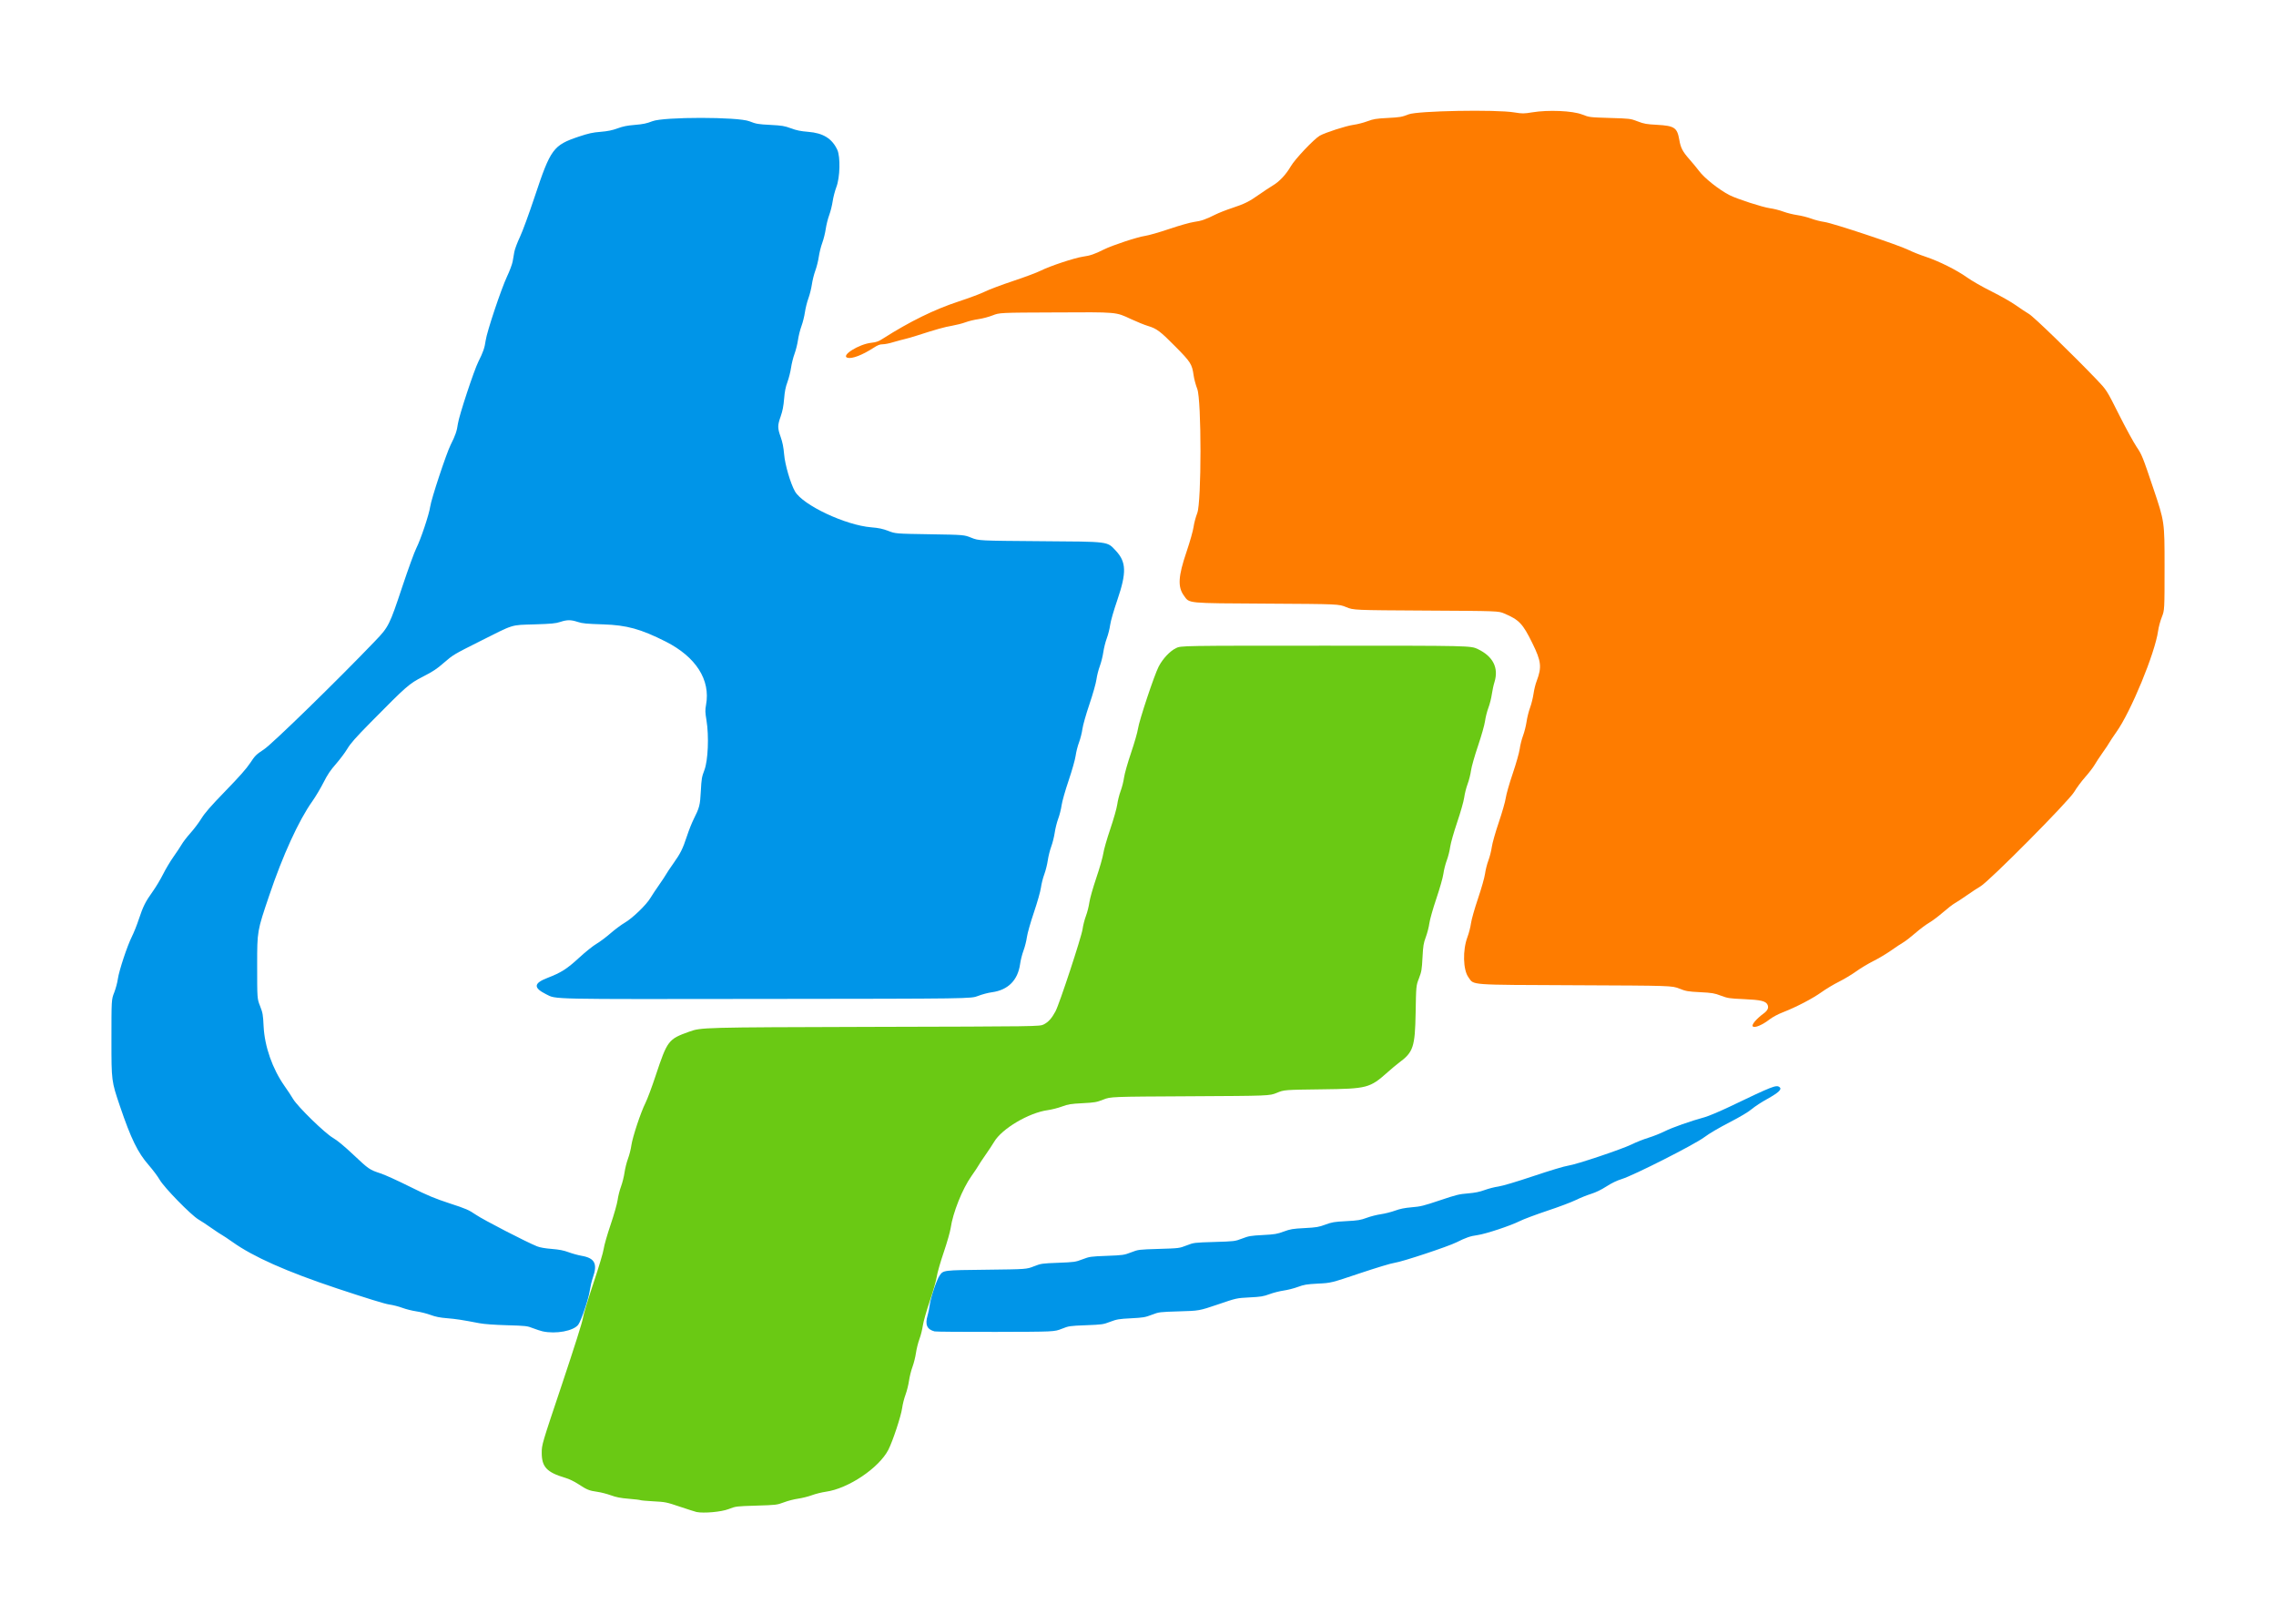
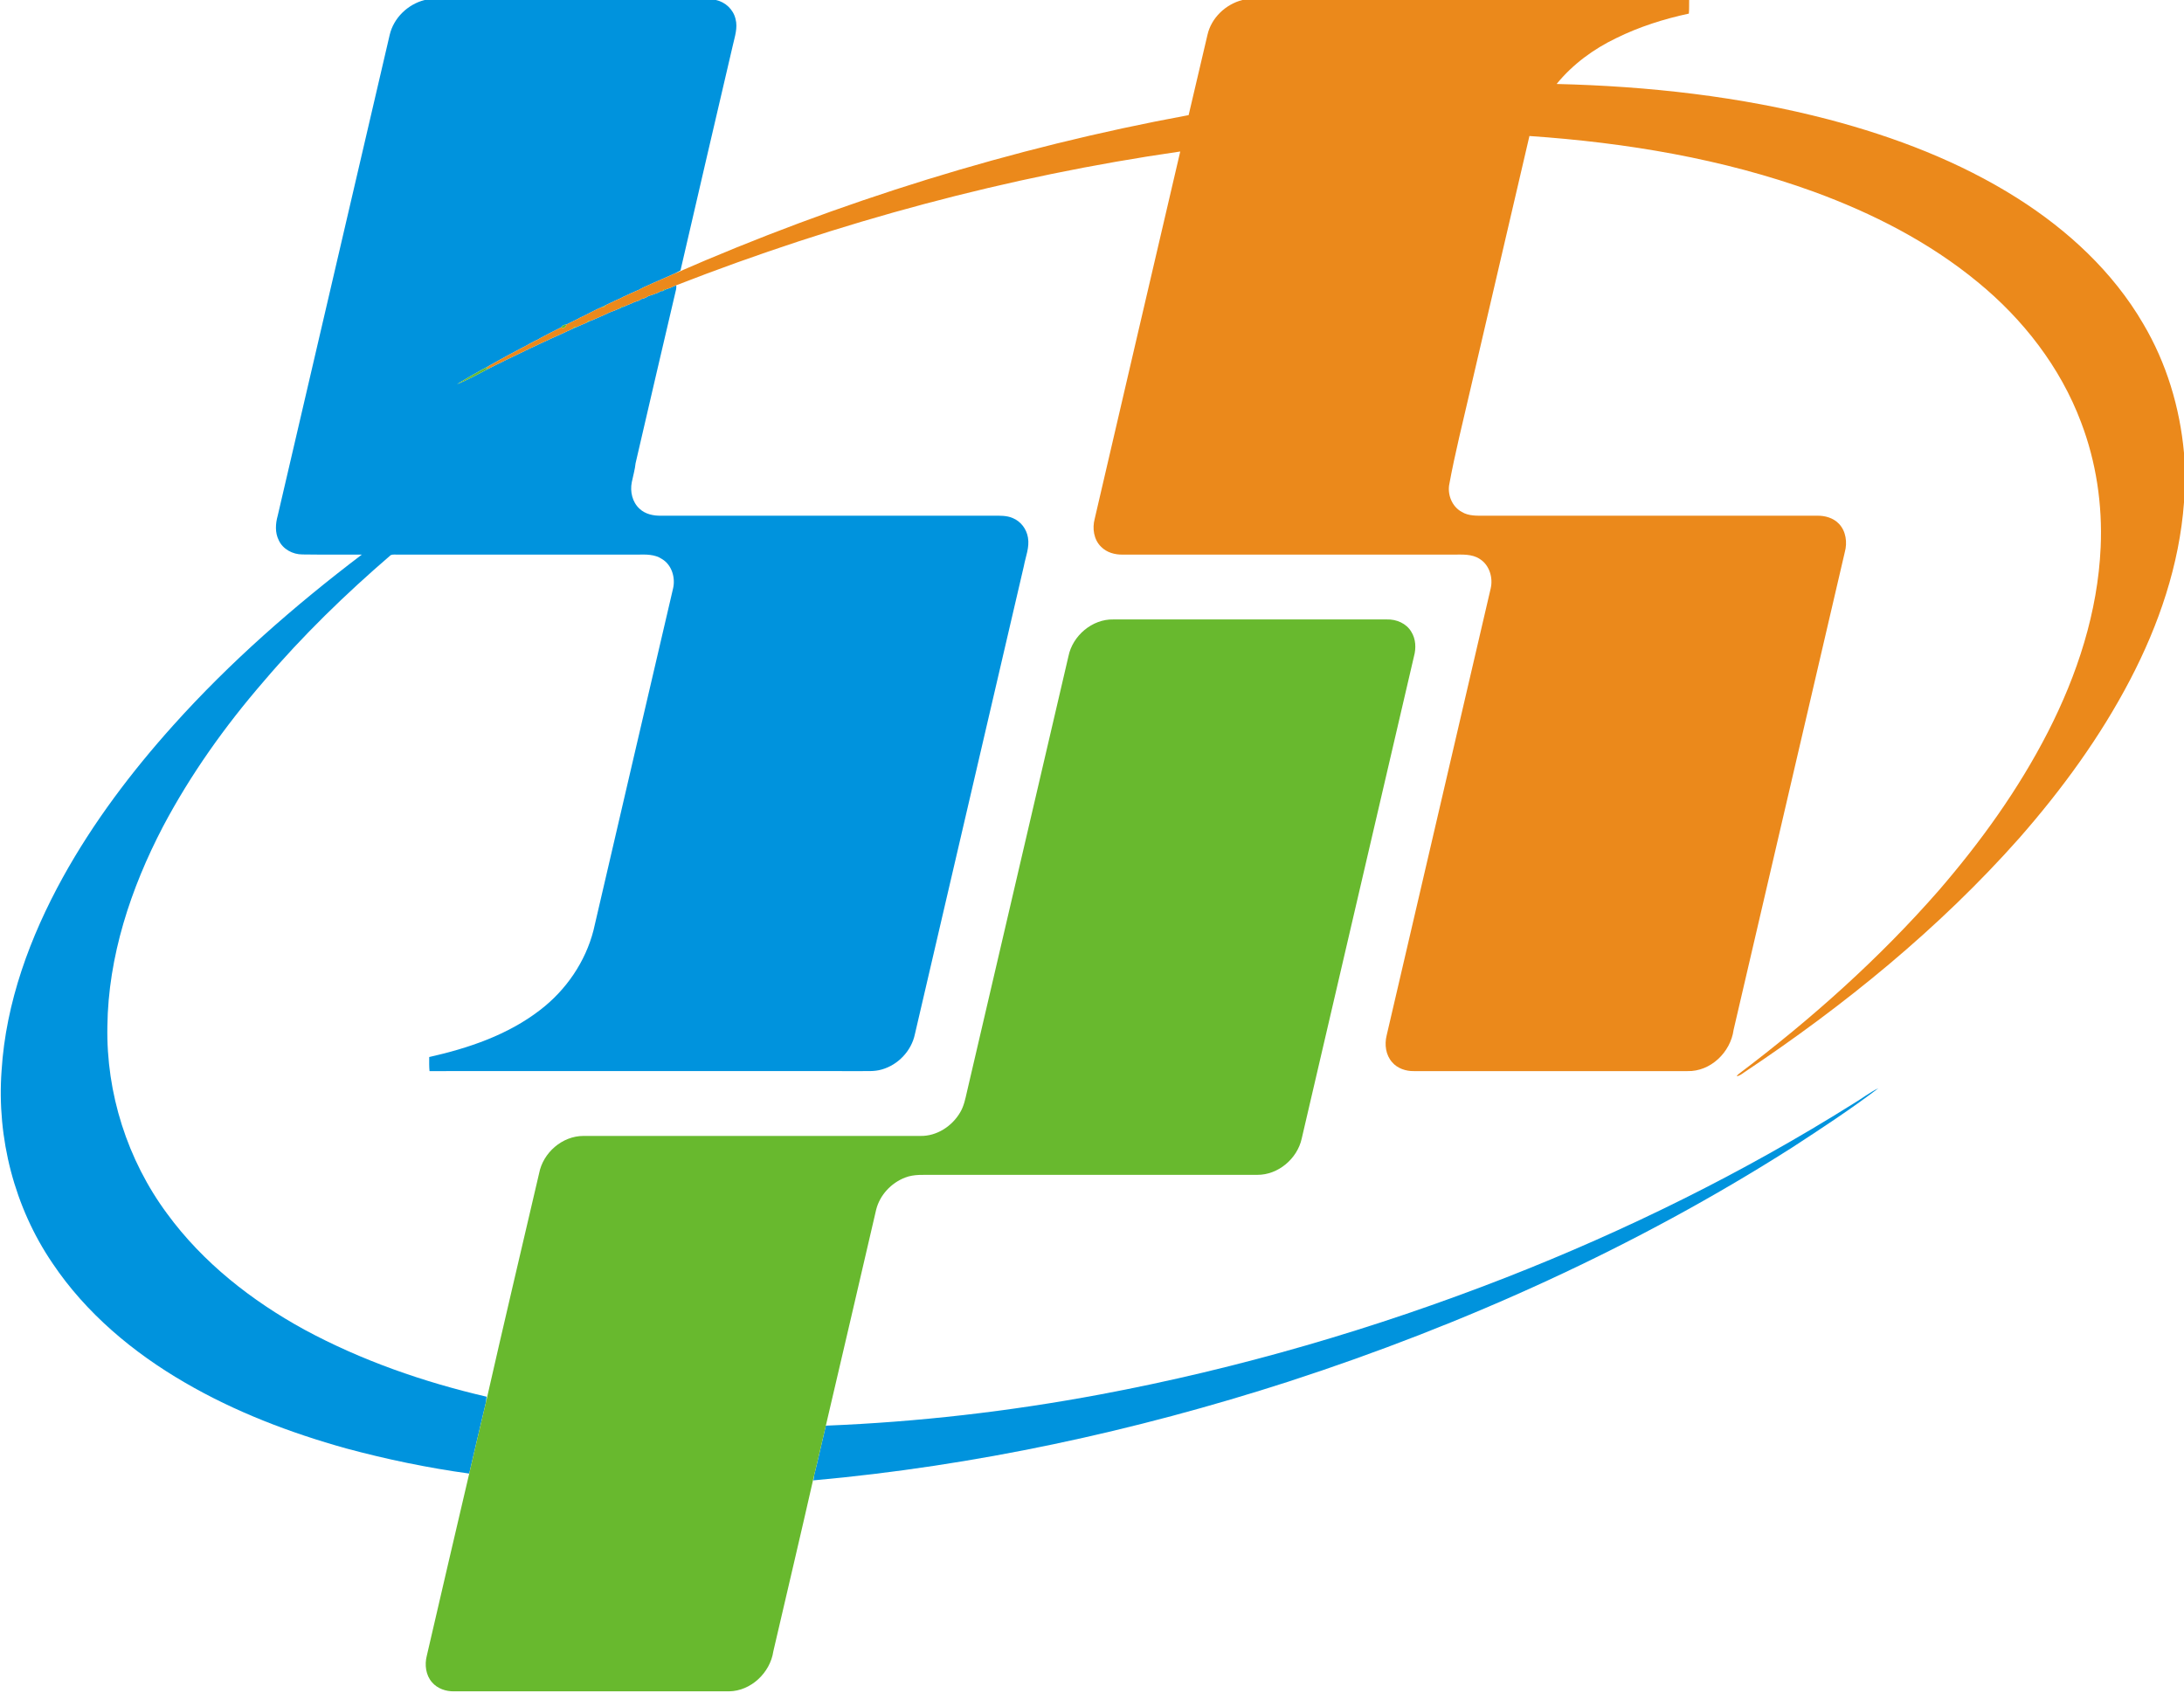
- <svg xmlns="http://www.w3.org/2000/svg" viewBox="-4 -4 328 234" role="img" aria-label="Logo BPS">
-   <path fill="#0095E8" fill-rule="evenodd" d="M74.19 187.88C73.91 187.82 73.29 187.61 72.81 187.43C71.98 187.10 71.79 187.08 69.06 187.00C67.27 186.95 65.77 186.84 65.09 186.71C62.54 186.22 61.74 186.10 60.42 185.99C59.40 185.91 58.76 185.78 58.03 185.51C57.48 185.31 56.56 185.08 56.00 185.00C55.44 184.92 54.54 184.70 54.00 184.50C53.47 184.30 52.60 184.08 52.08 184.01C51.45 183.92 48.89 183.13 44.55 181.69C37.27 179.26 32.50 177.14 29.50 175.00C28.85 174.54 28.17 174.09 28.00 174.00C27.83 173.91 27.15 173.47 26.50 173.01C25.85 172.55 24.99 171.98 24.59 171.75C23.51 171.10 19.68 167.19 19.01 166.03C18.73 165.54 18.01 164.59 17.43 163.92C15.86 162.13 14.88 160.13 13.29 155.44C12.06 151.81 12.06 151.81 12.06 145.94C12.06 140.06 12.06 140.06 12.46 139.05C12.68 138.49 12.92 137.59 12.99 137.06C13.16 135.88 14.34 132.31 15.01 130.98C15.28 130.44 15.73 129.33 16.00 128.50C16.63 126.61 16.94 125.99 18.00 124.50C18.47 123.85 19.14 122.72 19.50 122.00C19.86 121.28 20.53 120.15 20.99 119.50C21.45 118.85 21.99 118.04 22.18 117.71C22.37 117.37 22.94 116.63 23.45 116.06C23.96 115.49 24.67 114.55 25.03 113.96C25.53 113.15 26.35 112.21 28.49 110.00C30.52 107.91 31.51 106.79 32.06 105.96C32.76 104.90 32.91 104.75 34.06 103.99C35.26 103.19 44.69 94.00 50.13 88.31C52.00 86.36 52.15 86.06 53.99 80.52C54.82 78.03 55.72 75.55 55.99 75.02C56.64 73.73 57.84 70.14 58.00 69.01C58.15 67.91 60.34 61.31 60.95 60.10C61.62 58.77 61.85 58.12 61.99 57.07C62.15 55.92 64.31 49.37 64.95 48.10C65.62 46.77 65.85 46.12 65.99 45.08C66.17 43.80 68.20 37.72 69.07 35.85C69.45 35.05 69.81 34.08 69.88 33.69C69.95 33.31 70.05 32.69 70.12 32.31C70.19 31.92 70.55 30.95 70.93 30.15C71.32 29.32 72.24 26.80 73.07 24.31C75.35 17.45 75.73 16.93 79.41 15.69C80.83 15.22 81.40 15.09 82.55 15.00C83.61 14.91 84.23 14.78 85.00 14.50C85.78 14.21 86.39 14.09 87.50 14.00C88.67 13.90 89.18 13.80 90.02 13.47C91.67 12.83 102.36 12.83 104.00 13.48C104.97 13.86 105.23 13.91 107.00 14.00C108.72 14.09 109.06 14.15 109.98 14.49C110.78 14.79 111.37 14.91 112.47 15.00C114.63 15.17 115.91 15.97 116.67 17.60C117.13 18.61 117.06 21.59 116.53 22.96C116.32 23.52 116.08 24.44 116.00 25.00C115.92 25.56 115.70 26.46 115.50 27.00C115.30 27.54 115.08 28.44 115.00 29.00C114.92 29.56 114.70 30.46 114.50 31.00C114.30 31.54 114.08 32.44 114.00 33.00C113.92 33.56 113.70 34.46 113.50 35.00C113.30 35.54 113.08 36.44 113.00 37.00C112.92 37.56 112.70 38.46 112.50 39.00C112.30 39.54 112.08 40.44 112.00 41.00C111.92 41.56 111.70 42.46 111.50 43.00C111.30 43.54 111.08 44.44 111.00 45.00C110.92 45.56 110.70 46.46 110.50 47.00C110.30 47.54 110.08 48.44 110.00 49.00C109.92 49.56 109.69 50.48 109.49 51.03C109.21 51.78 109.09 52.40 109.00 53.48C108.91 54.55 108.78 55.22 108.51 56.00C108.04 57.33 108.04 57.67 108.51 59.00C108.78 59.77 108.91 60.45 109.00 61.46C109.12 62.96 109.93 65.72 110.57 66.83C111.72 68.81 117.85 71.70 121.56 72.00C122.66 72.09 123.20 72.21 124.02 72.52C125.06 72.92 125.06 72.92 130.00 73.00C134.94 73.08 134.94 73.08 136.00 73.51C137.06 73.93 137.06 73.93 145.94 74.00C156.01 74.07 155.52 74.01 156.81 75.38C158.32 77.00 158.37 78.52 157.03 82.45C156.50 84.00 156.07 85.48 155.99 86.06C155.92 86.59 155.70 87.47 155.50 88.00C155.30 88.54 155.08 89.44 155.00 90.00C154.92 90.56 154.70 91.46 154.50 92.00C154.30 92.53 154.08 93.41 154.01 93.94C153.93 94.50 153.50 96.02 153.00 97.50C152.50 98.98 152.07 100.50 151.99 101.06C151.92 101.59 151.70 102.47 151.50 103.00C151.30 103.53 151.08 104.41 151.01 104.94C150.93 105.50 150.50 107.02 150.00 108.50C149.50 109.98 149.07 111.50 148.99 112.06C148.92 112.59 148.70 113.47 148.50 114.00C148.30 114.54 148.08 115.44 148.00 116.00C147.92 116.56 147.70 117.46 147.50 118.00C147.30 118.54 147.08 119.44 147.00 120.00C146.92 120.56 146.70 121.46 146.50 122.00C146.30 122.53 146.08 123.41 146.01 123.94C145.93 124.50 145.50 126.02 145.00 127.50C144.50 128.98 144.07 130.50 143.99 131.06C143.92 131.59 143.70 132.47 143.50 133.00C143.30 133.53 143.08 134.41 143.01 134.94C142.68 137.28 141.28 138.69 138.95 139.01C138.41 139.08 137.51 139.32 136.95 139.54C135.94 139.94 135.94 139.94 106.50 139.97C74.56 140.01 76.22 140.05 74.69 139.29C72.84 138.36 72.90 137.71 74.90 136.94C76.87 136.18 77.70 135.65 79.44 134.05C80.37 133.19 81.49 132.30 81.99 132.01C82.48 131.72 83.38 131.04 84.00 130.50C84.62 129.96 85.53 129.28 86.03 128.99C87.15 128.34 89.15 126.41 89.74 125.41C89.98 125.01 90.55 124.15 91.01 123.50C91.47 122.85 91.91 122.17 92.00 122.00C92.09 121.83 92.54 121.15 93.00 120.50C94.06 119.01 94.38 118.38 95.00 116.50C95.27 115.67 95.70 114.60 95.94 114.12C96.81 112.38 96.89 112.08 97.00 110.00C97.09 108.25 97.14 107.96 97.51 107.00C98.04 105.62 98.19 102.10 97.81 99.80C97.62 98.64 97.61 98.36 97.75 97.58C98.41 93.99 96.30 90.68 91.94 88.47C88.33 86.65 86.33 86.10 82.94 85.99C80.51 85.91 79.94 85.86 79.27 85.64C78.27 85.31 77.73 85.31 76.73 85.64C76.06 85.86 75.48 85.91 73.00 85.99C69.52 86.10 70.21 85.89 65.03 88.49C61.46 90.28 61.26 90.40 60.02 91.48C58.96 92.41 58.40 92.78 56.95 93.52C54.94 94.56 54.63 94.83 49.42 100.11C47.25 102.31 46.52 103.14 46.06 103.91C45.74 104.45 45.00 105.43 44.43 106.09C43.62 107.01 43.20 107.63 42.61 108.80C42.19 109.63 41.46 110.85 41.00 111.50C39.07 114.21 36.73 119.31 34.79 125.09C33.06 130.19 33.06 130.19 33.06 135.06C33.06 139.94 33.06 139.94 33.48 141.00C33.86 141.97 33.91 142.23 33.99 143.94C34.14 146.85 35.27 150.05 36.99 152.50C37.45 153.15 38.02 154.01 38.25 154.41C38.91 155.51 42.81 159.32 43.99 160.00C44.62 160.37 45.57 161.15 46.94 162.44C49.15 164.52 49.25 164.59 50.85 165.12C51.45 165.31 53.34 166.17 55.06 167.03C57.70 168.34 58.60 168.71 60.81 169.44C63.20 170.22 63.54 170.37 64.59 171.08C65.65 171.81 71.97 175.07 73.40 175.63C73.78 175.79 74.58 175.93 75.49 176.00C76.59 176.09 77.22 176.21 77.95 176.48C78.49 176.68 79.33 176.91 79.80 176.99C81.72 177.32 82.14 178.13 81.44 180.14C81.27 180.62 81.08 181.45 81.00 181.98C80.84 183.18 79.76 186.36 79.33 186.93C78.64 187.83 76.11 188.30 74.19 187.88ZM130.69 187.89C129.59 187.61 129.28 186.92 129.68 185.59C129.78 185.27 129.93 184.54 130.00 183.98C130.15 182.92 130.99 180.45 131.41 179.84C131.95 179.06 131.88 179.07 138.19 179.00C143.94 178.93 143.94 178.93 145.00 178.51C146.03 178.11 146.14 178.09 148.50 178.00C150.83 177.91 150.98 177.89 152.00 177.50C153.02 177.11 153.17 177.09 155.50 177.00C157.84 176.91 157.98 176.89 159.00 176.50C160.06 176.09 160.08 176.09 163.00 176.00C165.93 175.91 165.94 175.91 167.00 175.50C168.06 175.09 168.07 175.09 171.00 175.00C173.91 174.91 173.95 174.91 175.00 174.51C175.96 174.14 176.26 174.09 178.00 174.00C179.73 173.91 180.05 173.85 181.00 173.50C181.95 173.15 182.27 173.09 184.00 173.00C185.73 172.91 186.05 172.85 187.00 172.50C187.95 172.15 188.27 172.09 190.00 172.00C191.70 171.91 192.06 171.85 192.96 171.52C193.52 171.31 194.44 171.08 195.00 171.00C195.56 170.92 196.48 170.69 197.03 170.49C197.77 170.22 198.40 170.09 199.45 170.00C200.72 169.90 201.15 169.79 203.50 169.00C205.85 168.21 206.28 168.10 207.55 168.00C208.60 167.91 209.23 167.78 209.97 167.51C210.52 167.31 211.40 167.08 211.93 167.01C212.54 166.92 214.43 166.36 217.00 165.50C219.35 164.71 221.48 164.07 222.00 164.00C223.18 163.83 229.63 161.67 231.14 160.94C231.78 160.62 232.87 160.19 233.56 159.98C234.25 159.77 235.30 159.35 235.90 159.05C236.97 158.51 239.67 157.56 241.69 157.01C242.23 156.86 243.84 156.18 245.25 155.51C251.42 152.55 251.97 152.33 252.44 152.67C252.85 152.98 252.36 153.45 250.70 154.38C249.89 154.82 248.89 155.48 248.46 155.84C247.96 156.27 246.82 156.94 245.23 157.77C243.75 158.53 242.30 159.38 241.60 159.91C240.16 160.98 231.42 165.41 229.72 165.93C229.01 166.15 228.28 166.50 227.50 167.00C226.74 167.49 225.98 167.85 225.32 168.06C224.77 168.23 223.78 168.62 223.13 168.94C222.48 169.26 220.60 169.97 218.96 170.51C217.33 171.06 215.55 171.72 215.02 171.99C213.69 172.66 210.12 173.84 208.93 174.01C207.88 174.15 207.24 174.38 205.90 175.05C204.69 175.66 198.09 177.85 197.00 178.00C196.48 178.07 194.34 178.72 191.95 179.52C187.81 180.91 187.81 180.91 185.94 181.00C184.30 181.09 183.93 181.15 183.04 181.48C182.48 181.69 181.56 181.92 181.00 182.00C180.44 182.08 179.52 182.31 178.96 182.52C178.06 182.85 177.70 182.91 176.06 182.99C174.19 183.09 174.19 183.09 171.50 184.01C168.81 184.92 168.81 184.92 165.94 185.00C163.09 185.09 163.05 185.09 162.00 185.49C161.04 185.86 160.75 185.91 159.00 186.00C157.26 186.09 156.95 186.14 156.00 186.50C154.99 186.89 154.83 186.91 152.50 187.00C150.13 187.09 150.03 187.11 149.00 187.52C147.94 187.94 147.94 187.94 139.50 187.96C134.86 187.97 130.89 187.94 130.69 187.89Z" />
-   <path fill="#FE7C00" fill-rule="evenodd" d="M248.60 143.93C248.38 143.71 249.10 142.85 250.16 142.07C250.74 141.65 250.92 141.24 250.73 140.82C250.48 140.28 249.78 140.11 247.31 140.00C245.21 139.91 244.99 139.87 244.00 139.50C243.05 139.14 242.73 139.09 241.00 139.00C239.23 138.91 238.97 138.86 238.00 138.48C236.94 138.06 236.94 138.06 223.06 138.00C207.39 137.93 208.46 138.01 207.62 136.85C206.84 135.78 206.77 132.93 207.48 131.05C207.69 130.49 207.92 129.59 207.99 129.06C208.07 128.50 208.50 126.98 209.00 125.50C209.50 124.02 209.93 122.50 210.01 121.94C210.08 121.41 210.30 120.53 210.50 120.00C210.70 119.47 210.92 118.59 210.99 118.06C211.07 117.50 211.50 115.98 212.00 114.50C212.48 113.09 212.93 111.51 213.00 111.00C213.07 110.49 213.52 108.91 214.00 107.50C214.50 106.02 214.93 104.50 215.01 103.94C215.08 103.41 215.30 102.53 215.50 102.00C215.70 101.46 215.92 100.56 216.00 100.00C216.08 99.44 216.30 98.54 216.50 98.00C216.70 97.46 216.92 96.56 217.00 95.99C217.08 95.42 217.28 94.59 217.46 94.14C218.21 92.14 218.12 91.31 216.83 88.69C215.45 85.88 214.93 85.33 212.78 84.42C211.94 84.06 211.94 84.06 201.50 84.00C191.06 83.94 191.06 83.94 190.00 83.50C188.94 83.06 188.94 83.06 178.56 83.00C166.84 82.93 167.45 82.99 166.62 81.85C165.70 80.58 165.79 79.08 166.99 75.54C167.50 74.03 167.93 72.50 168.01 71.94C168.08 71.41 168.32 70.51 168.54 69.95C169.16 68.36 169.16 53.64 168.54 52.05C168.32 51.49 168.08 50.59 168.01 50.06C167.79 48.49 167.58 48.16 165.40 45.96C163.21 43.74 162.70 43.36 161.44 42.98C160.96 42.84 159.85 42.39 158.97 41.98C156.76 40.95 157.11 40.98 148.04 41.03C140.06 41.06 140.06 41.06 139.04 41.46C138.48 41.68 137.56 41.92 136.99 42.00C136.42 42.08 135.59 42.28 135.14 42.45C134.69 42.62 133.81 42.84 133.19 42.95C132.15 43.12 130.88 43.48 128.12 44.37C127.54 44.56 126.75 44.79 126.38 44.87C126.00 44.96 125.25 45.16 124.71 45.32C124.18 45.49 123.50 45.62 123.20 45.62C122.79 45.62 122.49 45.74 121.89 46.13C120.26 47.18 118.82 47.73 118.16 47.57C117.08 47.29 119.77 45.59 121.59 45.40C122.31 45.32 122.61 45.21 123.26 44.79C127.12 42.33 130.65 40.60 134.15 39.45C135.68 38.95 137.40 38.30 137.96 38.02C138.52 37.74 140.34 37.05 142.00 36.50C143.66 35.95 145.45 35.28 145.98 35.01C147.31 34.34 150.88 33.16 152.07 32.99C153.11 32.85 153.76 32.62 155.10 31.95C156.30 31.35 159.91 30.16 161.01 30.00C161.51 29.93 163.09 29.48 164.50 29.00C165.98 28.50 167.50 28.07 168.06 27.99C169.12 27.85 169.76 27.62 171.12 26.94C171.60 26.70 172.67 26.27 173.50 26.00C175.37 25.38 176.00 25.07 177.50 24.01C178.15 23.55 179.02 22.98 179.42 22.74C180.37 22.18 181.32 21.17 182.00 20.00C182.60 18.95 185.33 16.07 186.19 15.56C186.95 15.12 189.97 14.14 191.06 13.99C191.59 13.92 192.49 13.69 193.05 13.48C193.94 13.15 194.30 13.09 196.00 13.00C197.77 12.91 198.03 12.86 199.00 12.48C200.30 11.97 211.55 11.76 214.22 12.20C215.42 12.39 215.58 12.39 216.82 12.19C219.12 11.81 222.63 11.96 224.00 12.50C225.06 12.91 225.07 12.91 228.00 13.00C230.91 13.09 230.95 13.09 232.00 13.49C232.93 13.85 233.28 13.91 234.82 13.99C237.30 14.13 237.70 14.40 238.00 16.11C238.20 17.30 238.48 17.84 239.46 18.95C239.94 19.49 240.56 20.25 240.84 20.62C241.60 21.66 243.76 23.37 245.26 24.13C246.34 24.68 249.99 25.86 251.06 26.01C251.59 26.08 252.47 26.30 253.00 26.50C253.54 26.70 254.44 26.92 255.00 27.00C255.56 27.08 256.46 27.30 257.00 27.50C257.53 27.70 258.40 27.92 258.92 27.99C260.14 28.16 269.64 31.32 271.01 32.01C271.55 32.28 272.67 32.73 273.50 33.00C275.42 33.64 277.99 34.92 279.50 36.00C280.16 36.47 281.71 37.36 283.00 38.00C284.27 38.63 285.85 39.53 286.50 39.99C287.15 40.45 288.01 41.02 288.40 41.25C289.10 41.66 294.61 47.01 298.15 50.70C299.60 52.22 299.60 52.22 301.37 55.75C302.35 57.70 303.50 59.80 303.92 60.42C304.66 61.52 304.76 61.74 306.32 66.38C307.94 71.19 307.94 71.19 307.94 77.56C307.94 83.94 307.94 83.94 307.54 84.95C307.32 85.51 307.08 86.40 307.01 86.93C306.56 90.15 303.09 98.56 301.00 101.50C300.54 102.15 300.09 102.83 300.00 103.00C299.91 103.17 299.47 103.85 299.00 104.50C298.54 105.15 298.01 105.96 297.83 106.28C297.64 106.61 297.05 107.38 296.51 107.99C295.97 108.60 295.26 109.56 294.92 110.13C294.14 111.46 282.69 123.00 281.42 123.74C281.02 123.98 280.15 124.54 279.50 125.00C278.85 125.46 278.04 125.99 277.72 126.17C277.39 126.36 276.62 126.96 276.00 127.50C275.38 128.04 274.48 128.72 274.00 129.00C273.52 129.28 272.62 129.96 272.00 130.50C271.38 131.04 270.61 131.64 270.28 131.83C269.96 132.01 269.15 132.55 268.50 133.01C267.85 133.47 266.72 134.14 266.00 134.50C265.28 134.86 264.15 135.53 263.50 136.00C262.85 136.47 261.72 137.14 261.00 137.50C260.28 137.86 259.15 138.53 258.50 139.00C257.20 139.93 254.89 141.13 252.98 141.88C252.24 142.16 251.47 142.58 251.03 142.91C249.98 143.73 248.86 144.20 248.60 143.93Z" />
-   <path fill="#6AC914" fill-rule="evenodd" d="M96.38 213.92C96.20 213.88 95.13 213.54 94.00 213.16C92.02 212.49 91.87 212.47 90.18 212.38C89.21 212.33 88.36 212.25 88.29 212.21C88.22 212.17 87.46 212.08 86.60 212.01C85.40 211.91 84.80 211.79 84.03 211.51C83.48 211.31 82.60 211.08 82.08 211.01C80.91 210.85 80.58 210.71 79.33 209.89C78.75 209.51 77.98 209.14 77.45 208.99C74.79 208.20 74.07 207.42 74.07 205.38C74.08 204.19 74.08 204.19 76.98 195.54C78.81 190.05 79.92 186.56 80.00 185.99C80.07 185.48 80.72 183.33 81.50 181.00C82.30 178.61 82.93 176.52 83.00 175.99C83.07 175.48 83.52 173.91 84.00 172.50C84.50 171.02 84.93 169.50 85.01 168.94C85.08 168.41 85.30 167.53 85.50 167.00C85.70 166.46 85.92 165.56 86.00 165.00C86.08 164.44 86.30 163.54 86.50 163.00C86.70 162.47 86.92 161.59 86.99 161.06C87.16 159.88 88.34 156.31 89.01 154.98C89.28 154.45 89.95 152.66 90.50 150.99C92.18 145.95 92.32 145.77 95.30 144.70C97.06 144.07 97.06 144.07 121.44 144.00C145.81 143.94 145.81 143.94 146.41 143.65C147.08 143.31 147.57 142.77 148.11 141.76C148.68 140.69 151.85 131.06 152.01 129.92C152.08 129.40 152.30 128.53 152.50 128.00C152.70 127.47 152.92 126.59 152.99 126.06C153.07 125.50 153.50 123.98 154.00 122.50C154.48 121.09 154.93 119.51 155.00 119.00C155.07 118.49 155.52 116.91 156.00 115.50C156.50 114.02 156.93 112.50 157.01 111.94C157.08 111.41 157.30 110.53 157.50 110.00C157.70 109.47 157.92 108.59 157.99 108.06C158.07 107.50 158.50 105.98 159.00 104.50C159.48 103.09 159.93 101.52 160.00 101.02C160.16 99.86 162.37 93.23 162.98 92.07C163.58 90.92 164.59 89.85 165.48 89.41C166.19 89.06 166.19 89.06 187.06 89.06C207.94 89.06 207.94 89.06 208.97 89.55C211.16 90.59 212.00 92.25 211.38 94.28C211.24 94.72 211.07 95.52 210.99 96.06C210.92 96.59 210.70 97.47 210.50 98.00C210.30 98.53 210.08 99.41 210.01 99.94C209.93 100.50 209.50 102.02 209.00 103.50C208.50 104.98 208.07 106.50 207.99 107.06C207.92 107.59 207.70 108.47 207.50 109.00C207.30 109.53 207.08 110.41 207.01 110.94C206.93 111.50 206.50 113.02 206.00 114.50C205.50 115.98 205.07 117.50 204.99 118.06C204.92 118.59 204.70 119.47 204.50 120.00C204.30 120.53 204.08 121.41 204.01 121.94C203.93 122.50 203.50 124.02 203.00 125.50C202.50 126.98 202.07 128.50 201.99 129.06C201.92 129.59 201.69 130.49 201.48 131.05C201.15 131.94 201.09 132.30 201.00 134.00C200.91 135.75 200.86 136.04 200.49 137.00C200.08 138.06 200.08 138.06 200.01 142.00C199.92 146.90 199.67 147.65 197.62 149.16C197.25 149.44 196.52 150.04 196.00 150.51C193.40 152.83 193.05 152.92 186.50 153.00C181.06 153.07 181.06 153.07 180.00 153.51C178.94 153.94 178.94 153.94 167.50 154.00C156.06 154.06 156.06 154.06 155.00 154.48C154.03 154.86 153.77 154.91 152.00 155.00C150.30 155.09 149.94 155.15 149.04 155.48C148.48 155.69 147.56 155.92 147.00 156.00C144.27 156.37 140.37 158.68 139.26 160.58C139.02 160.98 138.45 161.85 137.99 162.50C137.53 163.15 137.09 163.83 137.00 164.00C136.91 164.17 136.46 164.85 136.00 165.50C134.69 167.35 133.32 170.78 133.00 173.01C132.93 173.51 132.48 175.09 132.00 176.50C131.52 177.91 131.07 179.49 131.00 180.00C130.93 180.51 130.48 182.09 130.00 183.50C129.50 184.98 129.07 186.50 128.99 187.06C128.92 187.59 128.70 188.47 128.50 189.00C128.30 189.54 128.08 190.44 128.00 191.00C127.92 191.56 127.70 192.46 127.50 193.00C127.30 193.54 127.08 194.44 127.00 195.00C126.92 195.56 126.70 196.46 126.50 197.00C126.30 197.53 126.08 198.41 126.01 198.94C125.85 200.11 124.65 203.72 124.03 204.94C122.67 207.58 118.23 210.56 115.00 211.00C114.44 211.08 113.54 211.30 113.00 211.50C112.46 211.70 111.56 211.92 111.00 212.00C110.44 212.08 109.52 212.31 108.96 212.53C107.96 212.90 107.88 212.91 105.00 213.00C102.08 213.09 102.06 213.09 101.00 213.50C99.94 213.91 97.43 214.13 96.38 213.92Z" />
+ <svg xmlns="http://www.w3.org/2000/svg" role="img" aria-label="Logo Badan Pusat Statistik" viewBox="0 0 1381 1070" version="1.1">
+   <g id="#0093ddff">
+     <path fill="#0093dd" d=" M 268.5 0 L 452.7 0 C 458.7 1.3 463.7 6 465.1 12 C 466.6 17.6 464.6 23.2 463.4 28.6 C 452.4 76 441.2 123.5 430.3 171 C 429.1 171.7 427.8 172.3 426.6 173 L 425.8 173.3 C 425.6 173.4 425.3 173.5 425.2 173.6 C 423 174.6 420.8 175.5 418.6 176.5 C 418.2 176.7 417.5 177 417.1 177.2 L 416.7 177.4 C 416.6 177.4 416.4 177.5 416.4 177.5 C 414.1 178.5 411.8 179.4 409.6 180.5 C 409.5 180.5 409.4 180.6 409.4 180.6 L 407.6 181.4 C 407.6 181.4 407.4 181.5 407.3 181.5 L 405.6 182.4 C 405.2 182.6 404.5 183 404.1 183.2 L 403.7 183.4 C 403.6 183.4 403.4 183.5 403.4 183.5 C 400.4 184.8 397.5 186.1 394.6 187.5 C 394.6 187.5 394.4 187.6 394.3 187.6 L 393.9 187.8 C 393.5 188 392.8 188.4 392.4 188.6 L 390.6 189.4 C 390.5 189.4 390.4 189.5 390.3 189.5 L 388.6 190.3 C 388.5 190.4 388.3 190.5 388.2 190.5 L 386.6 191.3 C 386.5 191.3 386.4 191.4 386.3 191.4 L 384.6 192.2 C 384.5 192.3 384.4 192.3 384.3 192.4 L 383.1 192.9 C 382.5 193.2 381.5 193.8 381 194 C 379.9 194.5 378.9 194.9 377.8 195.4 C 377.7 195.5 377.4 195.6 377.2 195.7 C 376 196.3 374.8 196.9 373.6 197.5 C 373.6 197.5 373.4 197.6 373.4 197.6 C 371.5 198.6 369.6 199.6 367.6 200.5 C 367.6 200.5 367.4 200.6 367.3 200.6 L 366.9 200.8 C 366.5 201 365.9 201.4 365.5 201.6 C 363.1 202.8 360.7 204 358.2 205.2 C 356.9 205.3 355.5 205.7 354.9 207 C 350.7 209 346.6 211.2 342.4 213.4 C 342.1 213.6 341.4 213.9 341.1 214.1 L 340.7 214.4 C 340.6 214.4 340.4 214.5 340.3 214.6 L 339.9 214.8 C 339.5 215 338.8 215.3 338.4 215.5 L 336.7 216.4 C 336.6 216.5 336.4 216.5 336.4 216.6 L 334.7 217.4 C 334.7 217.5 334.5 217.6 334.5 217.6 C 330.9 219.5 327.4 221.4 323.8 223.3 C 323.7 223.4 323.4 223.6 323.2 223.6 C 318.4 226.1 313.8 228.8 309.1 231.4 C 302.3 235 295.6 238.9 289 242.9 C 295.9 240.2 302.3 236.6 308.8 233.2 C 315.9 229.5 323.2 226.1 330.4 222.6 C 330.5 222.6 330.6 222.5 330.7 222.5 L 332.4 221.6 C 332.5 221.6 332.6 221.5 332.7 221.5 L 334.4 220.7 C 334.5 220.6 334.6 220.5 334.7 220.5 L 336.4 219.7 C 336.5 219.7 336.6 219.6 336.7 219.6 C 340.2 217.9 343.7 216.3 347.2 214.7 C 347.4 214.6 347.7 214.5 347.8 214.4 C 351.3 212.8 354.9 211.2 358.4 209.6 C 358.5 209.5 358.6 209.5 358.7 209.4 L 360.4 208.7 C 360.4 208.6 360.6 208.6 360.7 208.5 L 361.9 208 C 362.5 207.7 363.5 207.2 364.1 207 C 365.1 206.5 366.2 206.1 367.3 205.6 C 367.4 205.6 367.6 205.5 367.7 205.4 C 368.8 205 369.9 204.5 371 204 C 371.5 203.8 372.5 203.2 373 203 C 376.6 201.7 380 200 383.5 198.5 C 383.8 198.3 384.5 198 384.9 197.8 L 385.3 197.6 C 385.4 197.6 385.6 197.5 385.6 197.5 C 386.3 197.2 387.6 196.8 388.2 196.5 C 388.3 196.5 388.5 196.4 388.6 196.4 C 389.7 195.9 390.8 195.4 391.9 195 C 392.5 194.7 393.5 194.2 394.1 194 C 395.7 193.4 397.4 192.7 399 192 C 399.5 191.8 400.6 191.3 401.1 191 L 402.4 190.6 C 402.4 190.6 402.6 190.5 402.6 190.5 L 403.9 190.1 C 404.4 189.8 405.5 189.2 406 188.9 L 407.4 188.6 C 407.8 188.4 408.5 188 408.9 187.9 L 409.3 187.6 C 409.4 187.6 409.6 187.5 409.7 187.4 L 410 187.2 C 410.8 187 412.4 186.4 413.1 186.2 L 414.4 185.7 C 414.4 185.7 414.6 185.6 414.7 185.6 L 416 185.1 C 416.5 184.8 417.5 184.3 418.1 184 L 418.9 184.1 C 419.4 183.8 420.5 183.3 421 183 C 422 182.7 422.9 182.3 423.9 182 C 424.4 181.8 425.5 181.2 426.1 181 L 427.6 180.4 C 427.7 181.3 427.7 182.1 427.5 183 C 418.9 219.6 410.4 256.2 401.9 292.9 C 401.5 296.9 400.3 300.9 399.5 304.9 C 398.3 310.8 399.8 317.5 404.4 321.7 C 408 325.1 413.1 326.2 418 326.1 C 488 326.1 558 326.1 628 326.1 C 632.2 326.1 636.5 325.9 640.4 327.6 C 645.5 329.7 649.1 334.5 650 339.9 C 651.1 346.1 648.5 352 647.4 358 C 624.4 456.6 601.5 555.3 578.5 654 C 576.3 664.5 567.9 673.4 557.5 676.3 C 552.8 677.7 547.8 677.2 543 677.3 C 452.5 677.3 362 677.2 271.6 677.3 C 271.3 674.4 271.4 671.4 271.4 668.4 C 296.3 662.8 321.2 654.4 341.6 638.6 C 357.9 626.1 370.2 608.2 375.3 588.2 C 392 516.2 408.8 444.1 425.6 372.1 C 427.2 365.3 424.8 357.2 418.6 353.5 C 414 350.4 408.3 350.6 403 350.7 C 352.7 350.7 302.4 350.7 252.1 350.7 C 250.4 350.8 248.7 350.4 247.1 351 C 218.5 375.6 191.3 402 166.8 430.8 C 142.3 459.1 120.5 489.7 103 522.8 C 82.7 561.7 68.4 604.8 67.9 649 C 67.1 691.2 80.5 733.5 105.7 767.5 C 128.3 798.4 159.1 822.5 192.5 840.8 C 228.6 860.3 267.7 873.9 307.7 883.2 C 307.6 884 307.4 885.5 307.4 886.2 C 303.7 901.4 300.3 916.6 296.7 931.8 C 270.5 928.2 244.5 922.8 218.9 915.9 C 183.4 906 148.7 892.8 116.8 874.2 C 84.2 855.3 54.3 830.3 33.2 798.8 C 9.1 763.4 -2.1 719.7 1 677 C 3.7 633.8 19 592.4 39.8 554.7 C 59 520 83.1 488.1 109.6 458.6 C 145.5 418.6 186.1 383.1 228.8 350.7 C 216.3 350.6 203.8 350.8 191.2 350.6 C 185.1 350.6 178.9 347.3 176.3 341.7 C 173.8 336.8 174.2 331.1 175.6 326.1 C 199.2 224.7 222.8 123.4 246.4 22.1 C 248.9 11.3 257.9 2.7 268.5 0 Z" />
+     <path fill="#0093dd" d=" M 1171.9 697.9 C 1177.3 694.7 1182.2 690.8 1187.8 688.1 C 1170.3 701.4 1151.8 713.5 1133.4 725.5 C 1034.3 788.6 926.5 837.3 814.9 873.6 C 717.3 905.1 616.5 926.9 514.3 936.1 C 514.5 935.3 514.7 933.7 514.8 932.9 C 517.4 922.5 519.7 912 522.2 901.5 C 580.4 899.2 638.3 892.5 695.5 881.8 C 783.1 865.4 869.1 840.3 952.1 807.9 C 1028.5 778 1102.4 741.5 1171.9 697.9 Z" />
+   </g>
+   <g id="#eb891bff">
+     <path fill="#eb891b" d=" M 785.6 0 L 1068.1 0 C 1068 2.9 1068.2 5.7 1067.9 8.6 C 1052.1 12 1036.6 16.9 1022 24.1 C 1007.6 31 994.4 40.7 984.3 53.1 C 1042.2 54.5 1100.3 60.9 1156.5 75.6 C 1198.2 86.6 1239.1 102.2 1275.6 125.3 C 1307.5 145.5 1336.1 171.9 1355.2 204.7 C 1369.9 229.5 1378.4 257.7 1381 286.4 L 1381 317.7 C 1378.1 357.1 1365.1 395.1 1346.9 429.9 C 1328 466.1 1303.8 499.2 1276.9 529.9 C 1226.1 587.2 1166.2 635.9 1102.6 678.3 C 1101.2 679.3 1099.8 680.3 1098.2 680.6 C 1098.5 679.9 1099 679.4 1099.7 678.9 C 1145.4 644.4 1188.3 606.1 1226 563 C 1252.5 532.3 1276.4 499.1 1294.9 463 C 1313.5 426.7 1326.5 387 1328.3 346 C 1329.5 319.2 1325.5 292.1 1315.9 267 C 1302.8 232.1 1279.2 201.8 1250.6 178.4 C 1219.9 153.1 1184 134.8 1146.8 121.2 C 1089.2 100.3 1028.1 90.2 967.1 86 C 954.6 139.5 942.2 193 929.7 246.5 C 925.1 266.6 920 286.6 916.3 306.9 C 915.4 313.4 918.4 320.5 924.3 323.7 C 928.7 326.4 934 326.1 939 326.1 C 1009 326.1 1079 326.1 1149 326.1 C 1154 326 1159.3 327.5 1162.8 331.2 C 1167.3 335.9 1168.2 343.1 1166.5 349.2 C 1143.1 449.8 1119.6 550.5 1096.2 651.2 C 1094.3 665.4 1081.6 677.7 1067 677.3 C 1009.4 677.3 951.7 677.3 894 677.3 C 889 677.4 883.6 675.6 880.3 671.7 C 876.2 667.1 875.4 660.5 876.8 654.8 C 898.7 560.6 920.7 466.4 942.6 372.1 C 944.2 365.3 941.8 357.2 935.6 353.4 C 930.7 350.2 924.6 350.7 919 350.7 C 849.4 350.7 779.7 350.7 710 350.7 C 705 350.8 699.8 349.4 696.2 345.7 C 691.6 341.2 690.6 334.1 692.2 328.1 C 710.2 250.7 728.2 173.2 746.3 95.8 C 637.2 111.5 530.2 140.4 427.6 180.4 L 426.1 181 C 425.5 181.2 424.4 181.8 423.9 182 C 422.9 182.3 422 182.7 421 183 L 420.1 182.8 C 419.8 183.1 419.2 183.8 418.9 184.1 L 418.1 184 C 417.5 184.3 416.5 184.8 416 185.1 L 414.7 185.6 C 414.6 185.6 414.4 185.7 414.4 185.7 L 413.1 186.2 C 412.4 186.4 410.8 187 410 187.2 L 409.7 187.4 C 409.6 187.5 409.4 187.6 409.3 187.6 L 408.9 187.9 C 408.5 188 407.8 188.4 407.4 188.6 L 406 188.9 C 405.5 189.2 404.4 189.8 403.9 190.1 L 402.6 190.5 C 402.6 190.5 402.4 190.6 402.4 190.6 L 401.1 191 C 400.6 191.3 399.5 191.8 399 192 C 397.4 192.7 395.7 193.4 394.1 194 L 393.2 193.8 C 392.9 194.1 392.3 194.7 391.9 195 C 390.8 195.4 389.7 195.9 388.6 196.4 C 388.5 196.4 388.3 196.5 388.2 196.5 C 387.6 196.8 386.3 197.2 385.6 197.5 C 385.6 197.5 385.4 197.6 385.3 197.6 L 384.9 197.8 C 384.5 198 383.8 198.3 383.5 198.5 C 380 200 376.6 201.7 373 203 L 372.2 202.8 C 371.9 203.1 371.3 203.7 371 204 C 369.9 204.5 368.8 205 367.7 205.4 C 367.6 205.5 367.4 205.6 367.3 205.6 C 366.2 206.1 365.1 206.5 364.1 207 L 363.2 206.8 C 362.9 207.1 362.2 207.7 361.9 208 L 360.7 208.5 C 360.6 208.6 360.4 208.6 360.4 208.7 L 358.7 209.4 C 358.6 209.5 358.5 209.5 358.4 209.6 C 354.9 211.2 351.3 212.8 347.8 214.4 C 347.7 214.5 347.4 214.6 347.2 214.7 C 343.7 216.3 340.2 217.9 336.7 219.6 C 336.6 219.6 336.5 219.7 336.4 219.7 L 334.7 220.5 C 334.6 220.5 334.5 220.6 334.4 220.7 L 332.7 221.5 C 332.6 221.5 332.5 221.6 332.4 221.6 L 330.7 222.5 C 330.6 222.5 330.5 222.6 330.4 222.6 C 323.2 226.1 315.9 229.5 308.8 233.2 L 307.3 233.2 C 307.7 232.8 308.7 231.8 309.1 231.4 C 313.8 228.8 318.4 226.1 323.2 223.6 C 323.4 223.6 323.7 223.4 323.8 223.3 C 327.4 221.4 330.9 219.5 334.5 217.6 C 334.5 217.6 334.7 217.5 334.7 217.4 L 336.4 216.6 C 336.4 216.5 336.6 216.5 336.7 216.4 L 338.4 215.5 C 338.8 215.3 339.5 215 339.9 214.8 L 340.3 214.6 C 340.4 214.5 340.6 214.4 340.7 214.4 L 341.1 214.1 C 341.4 213.9 342.1 213.6 342.4 213.4 C 346.6 211.2 350.7 209 354.9 207 C 356.4 208.1 357.9 206.7 358.2 205.2 C 360.7 204 363.1 202.8 365.5 201.6 C 365.9 201.4 366.5 201 366.9 200.8 L 367.3 200.6 C 367.4 200.6 367.6 200.5 367.6 200.5 C 369.6 199.6 371.5 198.6 373.4 197.6 C 373.4 197.6 373.6 197.5 373.6 197.5 C 374.8 196.9 376 196.3 377.2 195.7 C 377.4 195.6 377.7 195.5 377.8 195.4 C 378.9 194.9 379.9 194.5 381 194 L 381.8 194.2 C 382.1 193.9 382.8 193.3 383.1 192.9 L 384.3 192.4 C 384.4 192.3 384.5 192.3 384.6 192.2 L 386.3 191.4 C 386.4 191.4 386.5 191.3 386.6 191.3 L 388.2 190.5 C 388.3 190.5 388.5 190.4 388.6 190.3 L 390.3 189.5 C 390.4 189.5 390.5 189.4 390.6 189.4 L 392.4 188.6 C 392.8 188.4 393.5 188 393.9 187.8 L 394.3 187.6 C 394.4 187.6 394.6 187.5 394.6 187.5 C 397.5 186.1 400.4 184.8 403.4 183.5 C 403.4 183.5 403.6 183.4 403.7 183.4 L 404.1 183.2 C 404.5 183 405.2 182.6 405.6 182.4 L 407.3 181.5 C 407.4 181.5 407.6 181.4 407.6 181.4 L 409.4 180.6 C 409.4 180.6 409.5 180.5 409.6 180.5 C 411.8 179.4 414.1 178.5 416.4 177.5 C 416.4 177.5 416.6 177.4 416.7 177.4 L 417.1 177.2 C 417.5 177 418.2 176.7 418.6 176.5 C 420.8 175.5 423 174.6 425.2 173.6 C 425.3 173.5 425.6 173.4 425.8 173.3 L 426.6 173 C 530.6 127.4 639.8 93.4 751.6 72.8 C 755.6 55.9 759.5 39 763.5 22.1 C 765.9 11.3 775 2.7 785.6 0 Z" />
+   </g>
+   <g id="#68b92eff">
+     <path fill="#68b92e" d=" M 425.2 173.6 C 425.3 173.5 425.6 173.4 425.8 173.3 C 425.6 173.4 425.3 173.5 425.2 173.6 Z" />
+     <path fill="#68b92e" d=" M 417.1 177.2 C 417.5 177 418.2 176.7 418.6 176.5 C 418.2 176.7 417.5 177 417.1 177.2 Z" />
+     <path fill="#68b92e" d=" M 416.4 177.5 C 416.4 177.5 416.6 177.4 416.7 177.4 C 416.6 177.4 416.4 177.5 416.4 177.5 Z" />
+     <path fill="#68b92e" d=" M 409.4 180.6 C 409.4 180.6 409.5 180.5 409.6 180.5 C 409.5 180.5 409.4 180.6 409.4 180.6 Z" />
+     <path fill="#68b92e" d=" M 407.3 181.5 C 407.4 181.5 407.6 181.4 407.6 181.4 C 407.6 181.4 407.4 181.5 407.3 181.5 Z" />
+     <path fill="#68b92e" d=" M 423.9 182 C 424.4 181.8 425.5 181.2 426.1 181 C 425.5 181.2 424.4 181.8 423.9 182 Z" />
+     <path fill="#68b92e" d=" M 404.1 183.2 C 404.5 183 405.2 182.6 405.6 182.4 C 405.2 182.6 404.5 183 404.1 183.2 Z" />
+     <path fill="#68b92e" d=" M 403.4 183.5 C 403.4 183.5 403.6 183.4 403.7 183.4 C 403.6 183.4 403.4 183.5 403.4 183.5 Z" />
+     <path fill="#68b92e" d=" M 418.9 184.1 C 419.2 183.8 419.8 183.1 420.1 182.8 L 421 183 C 420.5 183.3 419.4 183.8 418.9 184.1 Z" />
+     <path fill="#68b92e" d=" M 416 185.1 C 416.5 184.8 417.5 184.3 418.1 184 C 417.5 184.3 416.5 184.8 416 185.1 Z" />
+     <path fill="#68b92e" d=" M 414.4 185.7 C 414.4 185.7 414.6 185.6 414.7 185.6 C 414.6 185.6 414.4 185.7 414.4 185.7 Z" />
+     <path fill="#68b92e" d=" M 410 187.2 C 410.8 187 412.4 186.4 413.1 186.2 C 412.4 186.4 410.8 187 410 187.2 Z" />
+     <path fill="#68b92e" d=" M 394.3 187.6 C 394.4 187.6 394.6 187.5 394.6 187.5 C 394.6 187.5 394.4 187.6 394.3 187.6 Z" />
+     <path fill="#68b92e" d=" M 409.3 187.6 C 409.4 187.6 409.6 187.5 409.7 187.4 C 409.6 187.5 409.4 187.6 409.3 187.6 Z" />
+     <path fill="#68b92e" d=" M 392.4 188.6 C 392.8 188.4 393.5 188 393.9 187.8 C 393.5 188 392.8 188.4 392.4 188.6 Z" />
+     <path fill="#68b92e" d=" M 407.4 188.6 C 407.8 188.4 408.5 188 408.9 187.9 C 408.5 188 407.8 188.4 407.4 188.6 Z" />
+     <path fill="#68b92e" d=" M 390.3 189.5 C 390.4 189.5 390.5 189.4 390.6 189.4 C 390.5 189.4 390.4 189.5 390.3 189.5 Z" />
+     <path fill="#68b92e" d=" M 403.9 190.1 C 404.4 189.8 405.5 189.2 406 188.9 C 405.5 189.2 404.4 189.8 403.9 190.1 Z" />
+     <path fill="#68b92e" d=" M 388.2 190.5 C 388.3 190.5 388.5 190.4 388.6 190.3 C 388.5 190.4 388.3 190.5 388.2 190.5 Z" />
+     <path fill="#68b92e" d=" M 402.4 190.6 C 402.4 190.6 402.6 190.5 402.6 190.5 C 402.6 190.5 402.4 190.6 402.4 190.6 Z" />
+     <path fill="#68b92e" d=" M 386.3 191.4 C 386.4 191.4 386.5 191.3 386.6 191.3 C 386.5 191.3 386.4 191.4 386.3 191.4 Z" />
+     <path fill="#68b92e" d=" M 399 192 C 399.5 191.8 400.6 191.3 401.1 191 C 400.6 191.3 399.5 191.8 399 192 Z" />
+     <path fill="#68b92e" d=" M 384.3 192.4 C 384.4 192.3 384.5 192.3 384.6 192.2 C 384.5 192.3 384.4 192.3 384.3 192.4 Z" />
+     <path fill="#68b92e" d=" M 381 194 C 381.5 193.8 382.5 193.2 383.1 192.9 C 382.8 193.3 382.1 193.9 381.8 194.2 L 381 194 Z" />
+     <path fill="#68b92e" d=" M 391.9 195 C 392.3 194.7 392.9 194.1 393.2 193.8 L 394.1 194 C 393.5 194.2 392.5 194.7 391.9 195 Z" />
+     <path fill="#68b92e" d=" M 377.2 195.7 C 377.4 195.6 377.7 195.5 377.8 195.4 C 377.7 195.5 377.4 195.6 377.2 195.7 Z" />
+     <path fill="#68b92e" d=" M 388.2 196.5 C 388.3 196.5 388.5 196.4 388.6 196.4 C 388.5 196.4 388.3 196.5 388.2 196.5 Z" />
+     <path fill="#68b92e" d=" M 373.4 197.6 C 373.4 197.6 373.6 197.5 373.6 197.5 C 373.6 197.5 373.4 197.6 373.4 197.6 Z" />
+     <path fill="#68b92e" d=" M 385.3 197.6 C 385.4 197.6 385.6 197.5 385.6 197.5 C 385.6 197.5 385.4 197.6 385.3 197.6 Z" />
+     <path fill="#68b92e" d=" M 383.5 198.5 C 383.8 198.3 384.5 198 384.9 197.8 C 384.5 198 383.8 198.3 383.5 198.5 Z" />
+     <path fill="#68b92e" d=" M 367.3 200.6 C 367.4 200.6 367.6 200.5 367.6 200.5 C 367.6 200.5 367.4 200.6 367.3 200.6 Z" />
+     <path fill="#68b92e" d=" M 365.5 201.6 C 365.9 201.4 366.5 201 366.9 200.8 C 366.5 201 365.9 201.4 365.5 201.6 Z" />
+     <path fill="#68b92e" d=" M 371 204 C 371.3 203.7 371.9 203.1 372.2 202.8 L 373 203 C 372.5 203.2 371.5 203.8 371 204 Z" />
+     <path fill="#68b92e" d=" M 354.9 207 C 355.5 205.7 356.9 205.3 358.2 205.2 C 357.9 206.7 356.4 208.1 354.9 207 Z" />
+     <path fill="#68b92e" d=" M 367.3 205.6 C 367.4 205.6 367.6 205.5 367.7 205.4 C 367.6 205.5 367.4 205.6 367.3 205.6 Z" />
+     <path fill="#68b92e" d=" M 361.9 208 C 362.2 207.7 362.9 207.1 363.2 206.8 L 364.1 207 C 363.5 207.2 362.5 207.7 361.9 208 Z" />
+     <path fill="#68b92e" d=" M 360.4 208.7 C 360.4 208.6 360.6 208.6 360.7 208.5 C 360.6 208.6 360.4 208.6 360.4 208.7 Z" />
+     <path fill="#68b92e" d=" M 358.4 209.6 C 358.5 209.5 358.6 209.5 358.7 209.4 C 358.6 209.5 358.5 209.5 358.4 209.6 Z" />
+     <path fill="#68b92e" d=" M 341.1 214.1 C 341.4 213.9 342.1 213.6 342.4 213.4 C 342.1 213.6 341.4 213.9 341.1 214.1 Z" />
+     <path fill="#68b92e" d=" M 340.3 214.6 C 340.4 214.5 340.6 214.4 340.7 214.4 C 340.6 214.4 340.4 214.5 340.3 214.6 Z" />
+     <path fill="#68b92e" d=" M 347.2 214.7 C 347.4 214.6 347.7 214.5 347.8 214.4 C 347.7 214.5 347.4 214.6 347.2 214.7 Z" />
+     <path fill="#68b92e" d=" M 338.4 215.5 C 338.8 215.3 339.5 215 339.9 214.8 C 339.5 215 338.8 215.3 338.4 215.5 Z" />
+     <path fill="#68b92e" d=" M 336.4 216.6 C 336.4 216.5 336.6 216.5 336.7 216.4 C 336.6 216.5 336.4 216.5 336.4 216.6 Z" />
+     <path fill="#68b92e" d=" M 334.5 217.6 C 334.5 217.6 334.7 217.5 334.7 217.4 C 334.7 217.5 334.5 217.6 334.5 217.6 Z" />
+     <path fill="#68b92e" d=" M 336.4 219.7 C 336.5 219.7 336.6 219.6 336.7 219.6 C 336.6 219.6 336.5 219.7 336.4 219.7 Z" />
+     <path fill="#68b92e" d=" M 334.4 220.7 C 334.5 220.6 334.6 220.5 334.7 220.5 C 334.6 220.5 334.5 220.6 334.4 220.7 Z" />
+     <path fill="#68b92e" d=" M 332.4 221.6 C 332.5 221.6 332.6 221.5 332.7 221.5 C 332.6 221.5 332.5 221.6 332.4 221.6 Z" />
+     <path fill="#68b92e" d=" M 330.4 222.6 C 330.5 222.6 330.6 222.5 330.7 222.5 C 330.6 222.5 330.5 222.6 330.4 222.6 Z" />
+     <path fill="#68b92e" d=" M 323.2 223.6 C 323.4 223.6 323.7 223.4 323.8 223.3 C 323.7 223.4 323.4 223.6 323.2 223.6 Z" />
+     <path fill="#68b92e" d=" M 289 242.9 C 295.6 238.9 302.3 235 309.1 231.4 C 308.7 231.8 307.7 232.8 307.3 233.2 L 308.8 233.2 C 302.3 236.6 295.9 240.2 289 242.9 Z" />
+     <path fill="#68b92e" d=" M 675.6 415 C 678.2 402 690.6 391.4 704 391.7 C 761.6 391.7 819.3 391.7 876.9 391.7 C 883 391.5 889.3 394.2 892.4 399.5 C 895.3 404.1 895.5 409.9 894.1 415 C 870.4 516.7 846.8 618.3 823.1 720 C 820.3 732.7 808.2 743 795 742.9 C 726.6 742.9 658.3 742.9 590 742.9 C 584.1 743 578 742.4 572.4 744.6 C 563.5 748 556.3 755.7 554 765 C 543.4 810.5 532.9 856 522.2 901.5 C 519.7 912 517.4 922.5 514.8 932.9 C 506.4 970 497.6 1007.1 489 1044.2 C 487 1057.7 474.9 1069.3 461 1069.5 C 403 1069.5 345.1 1069.5 287.1 1069.5 C 282 1069.6 276.6 1067.8 273.2 1063.8 C 269.2 1059.3 268.4 1052.6 269.9 1046.9 C 278.8 1008.5 287.7 970.1 296.7 931.8 C 300.3 916.6 303.7 901.4 307.4 886.2 C 318.3 838.1 329.7 790 340.9 741.9 C 343.4 728.9 355.5 718.3 368.9 718.3 C 439.9 718.3 511 718.3 582 718.3 C 592.4 718.5 602.1 712.1 607.2 703.3 C 609.5 699.4 610.4 694.9 611.4 690.5 C 632.8 598.7 654.2 506.8 675.6 415 Z" />
+   </g>
</svg>
